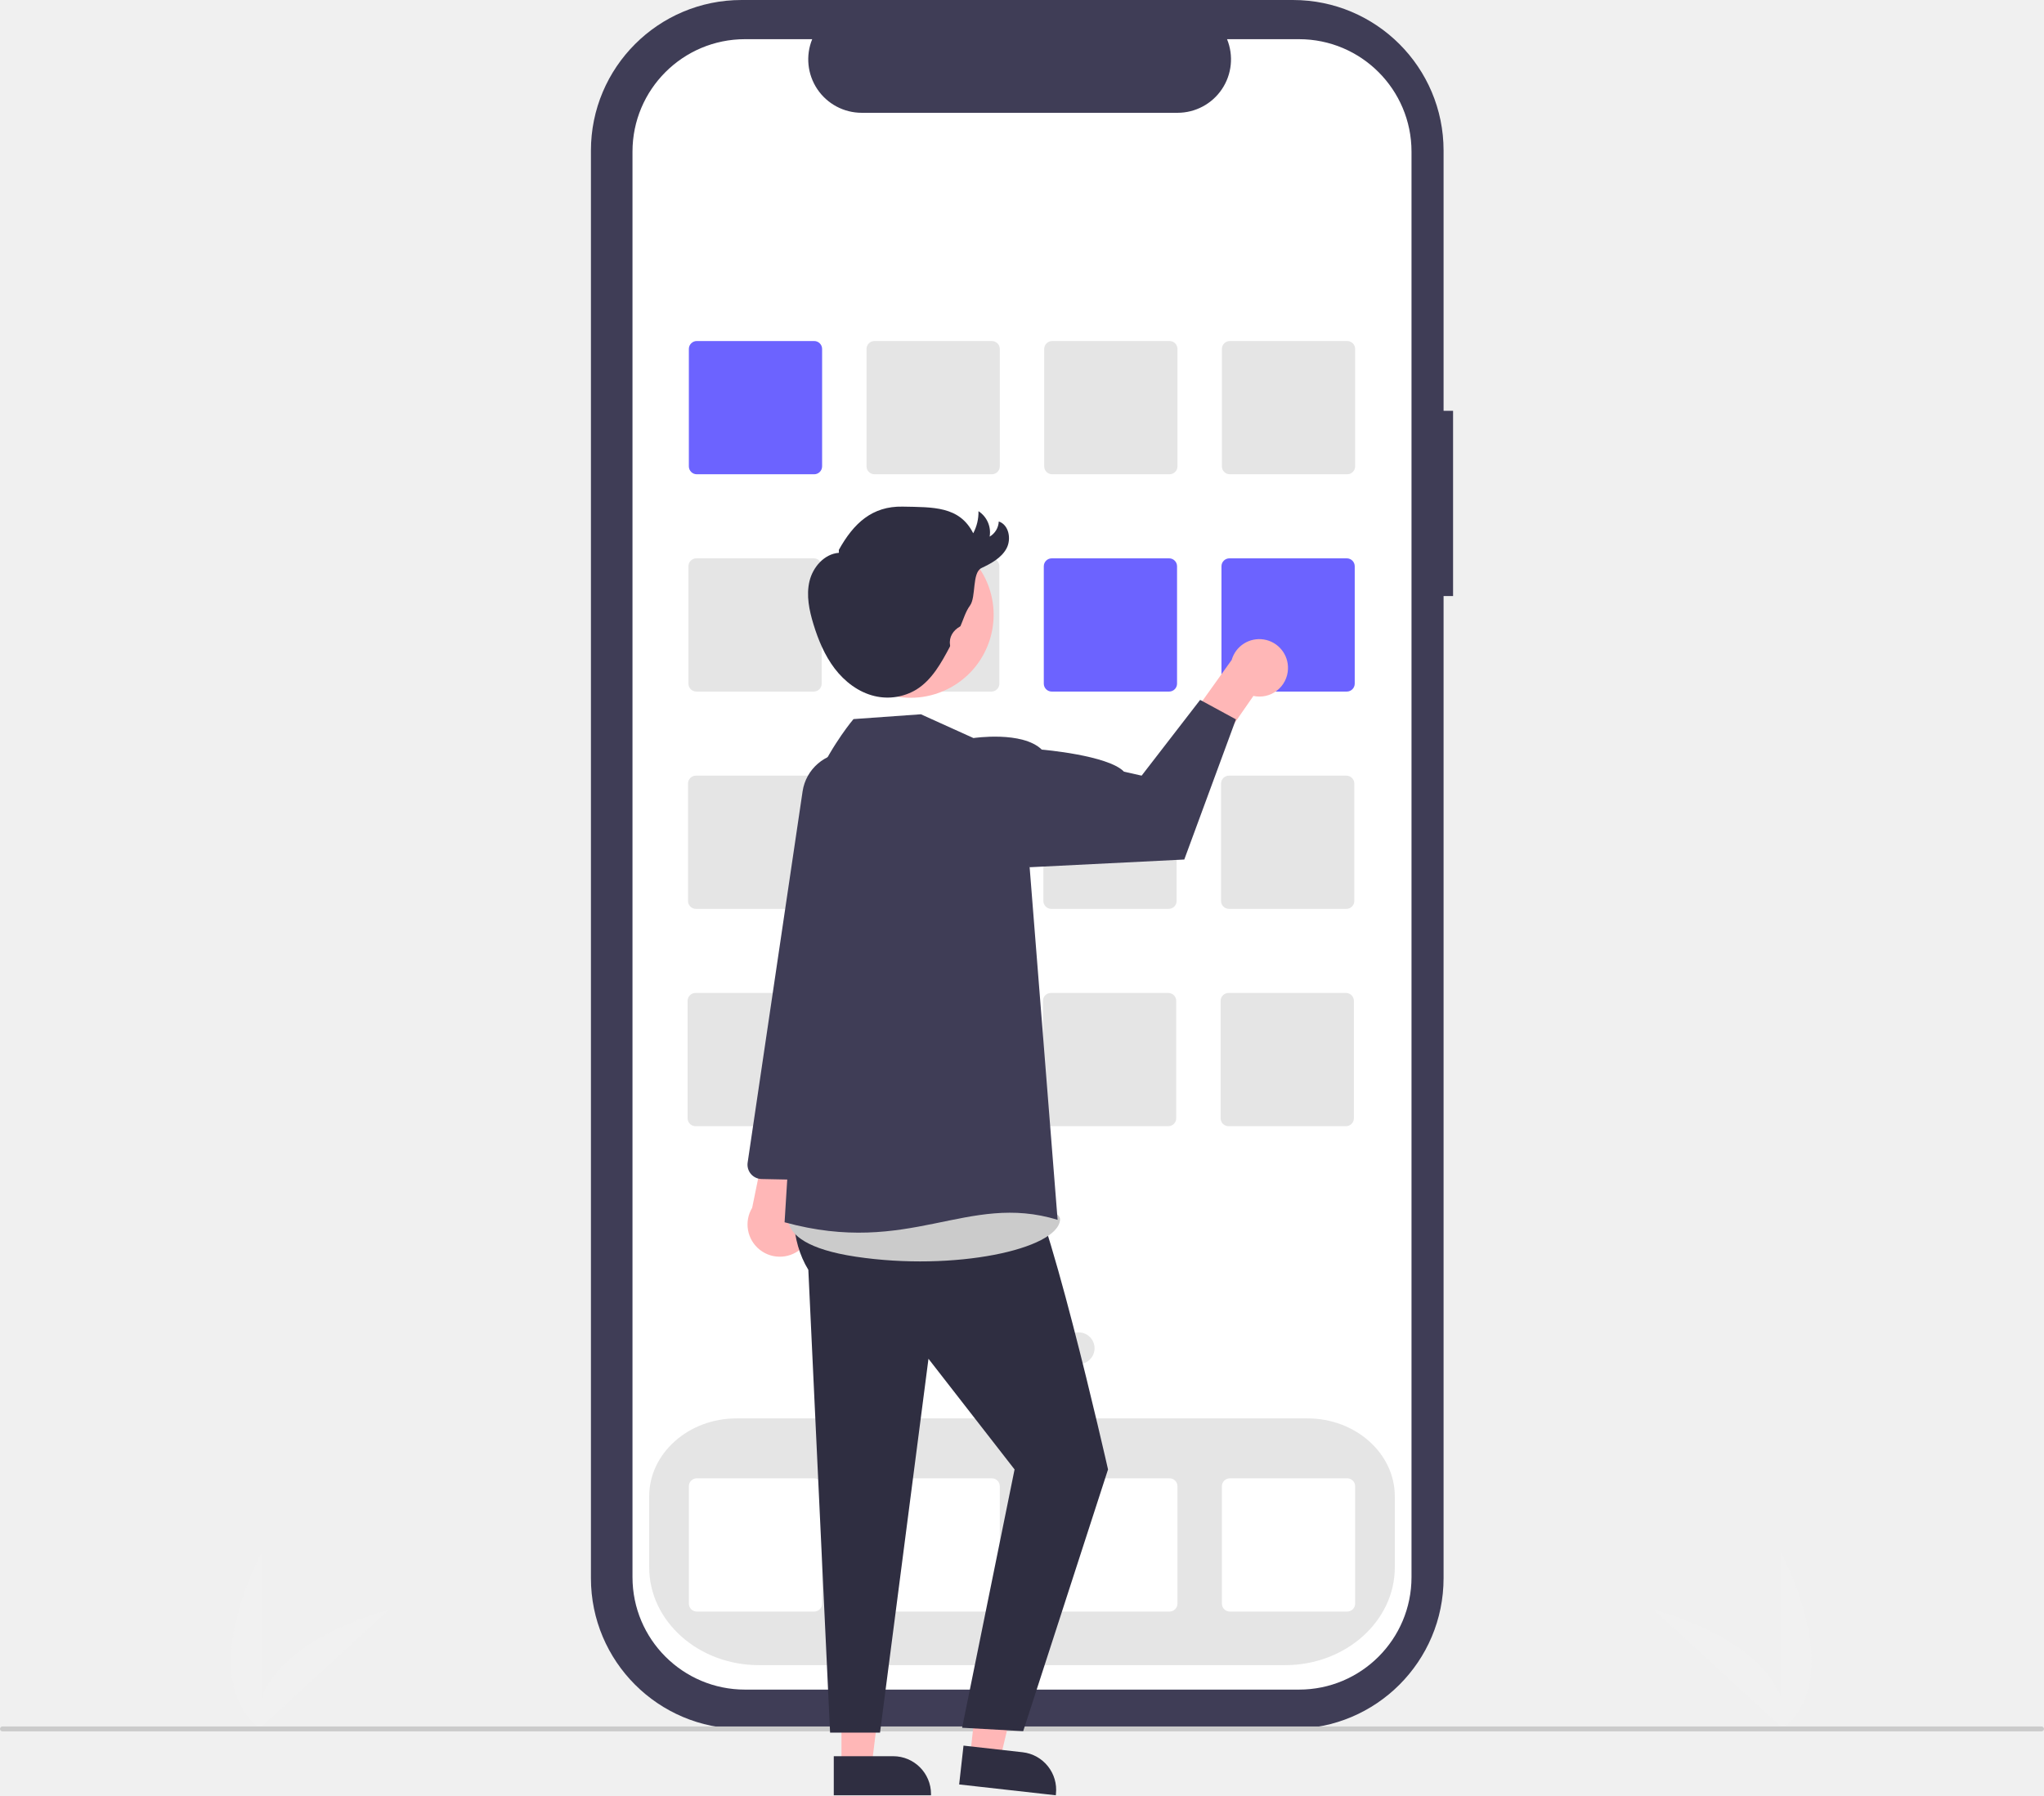
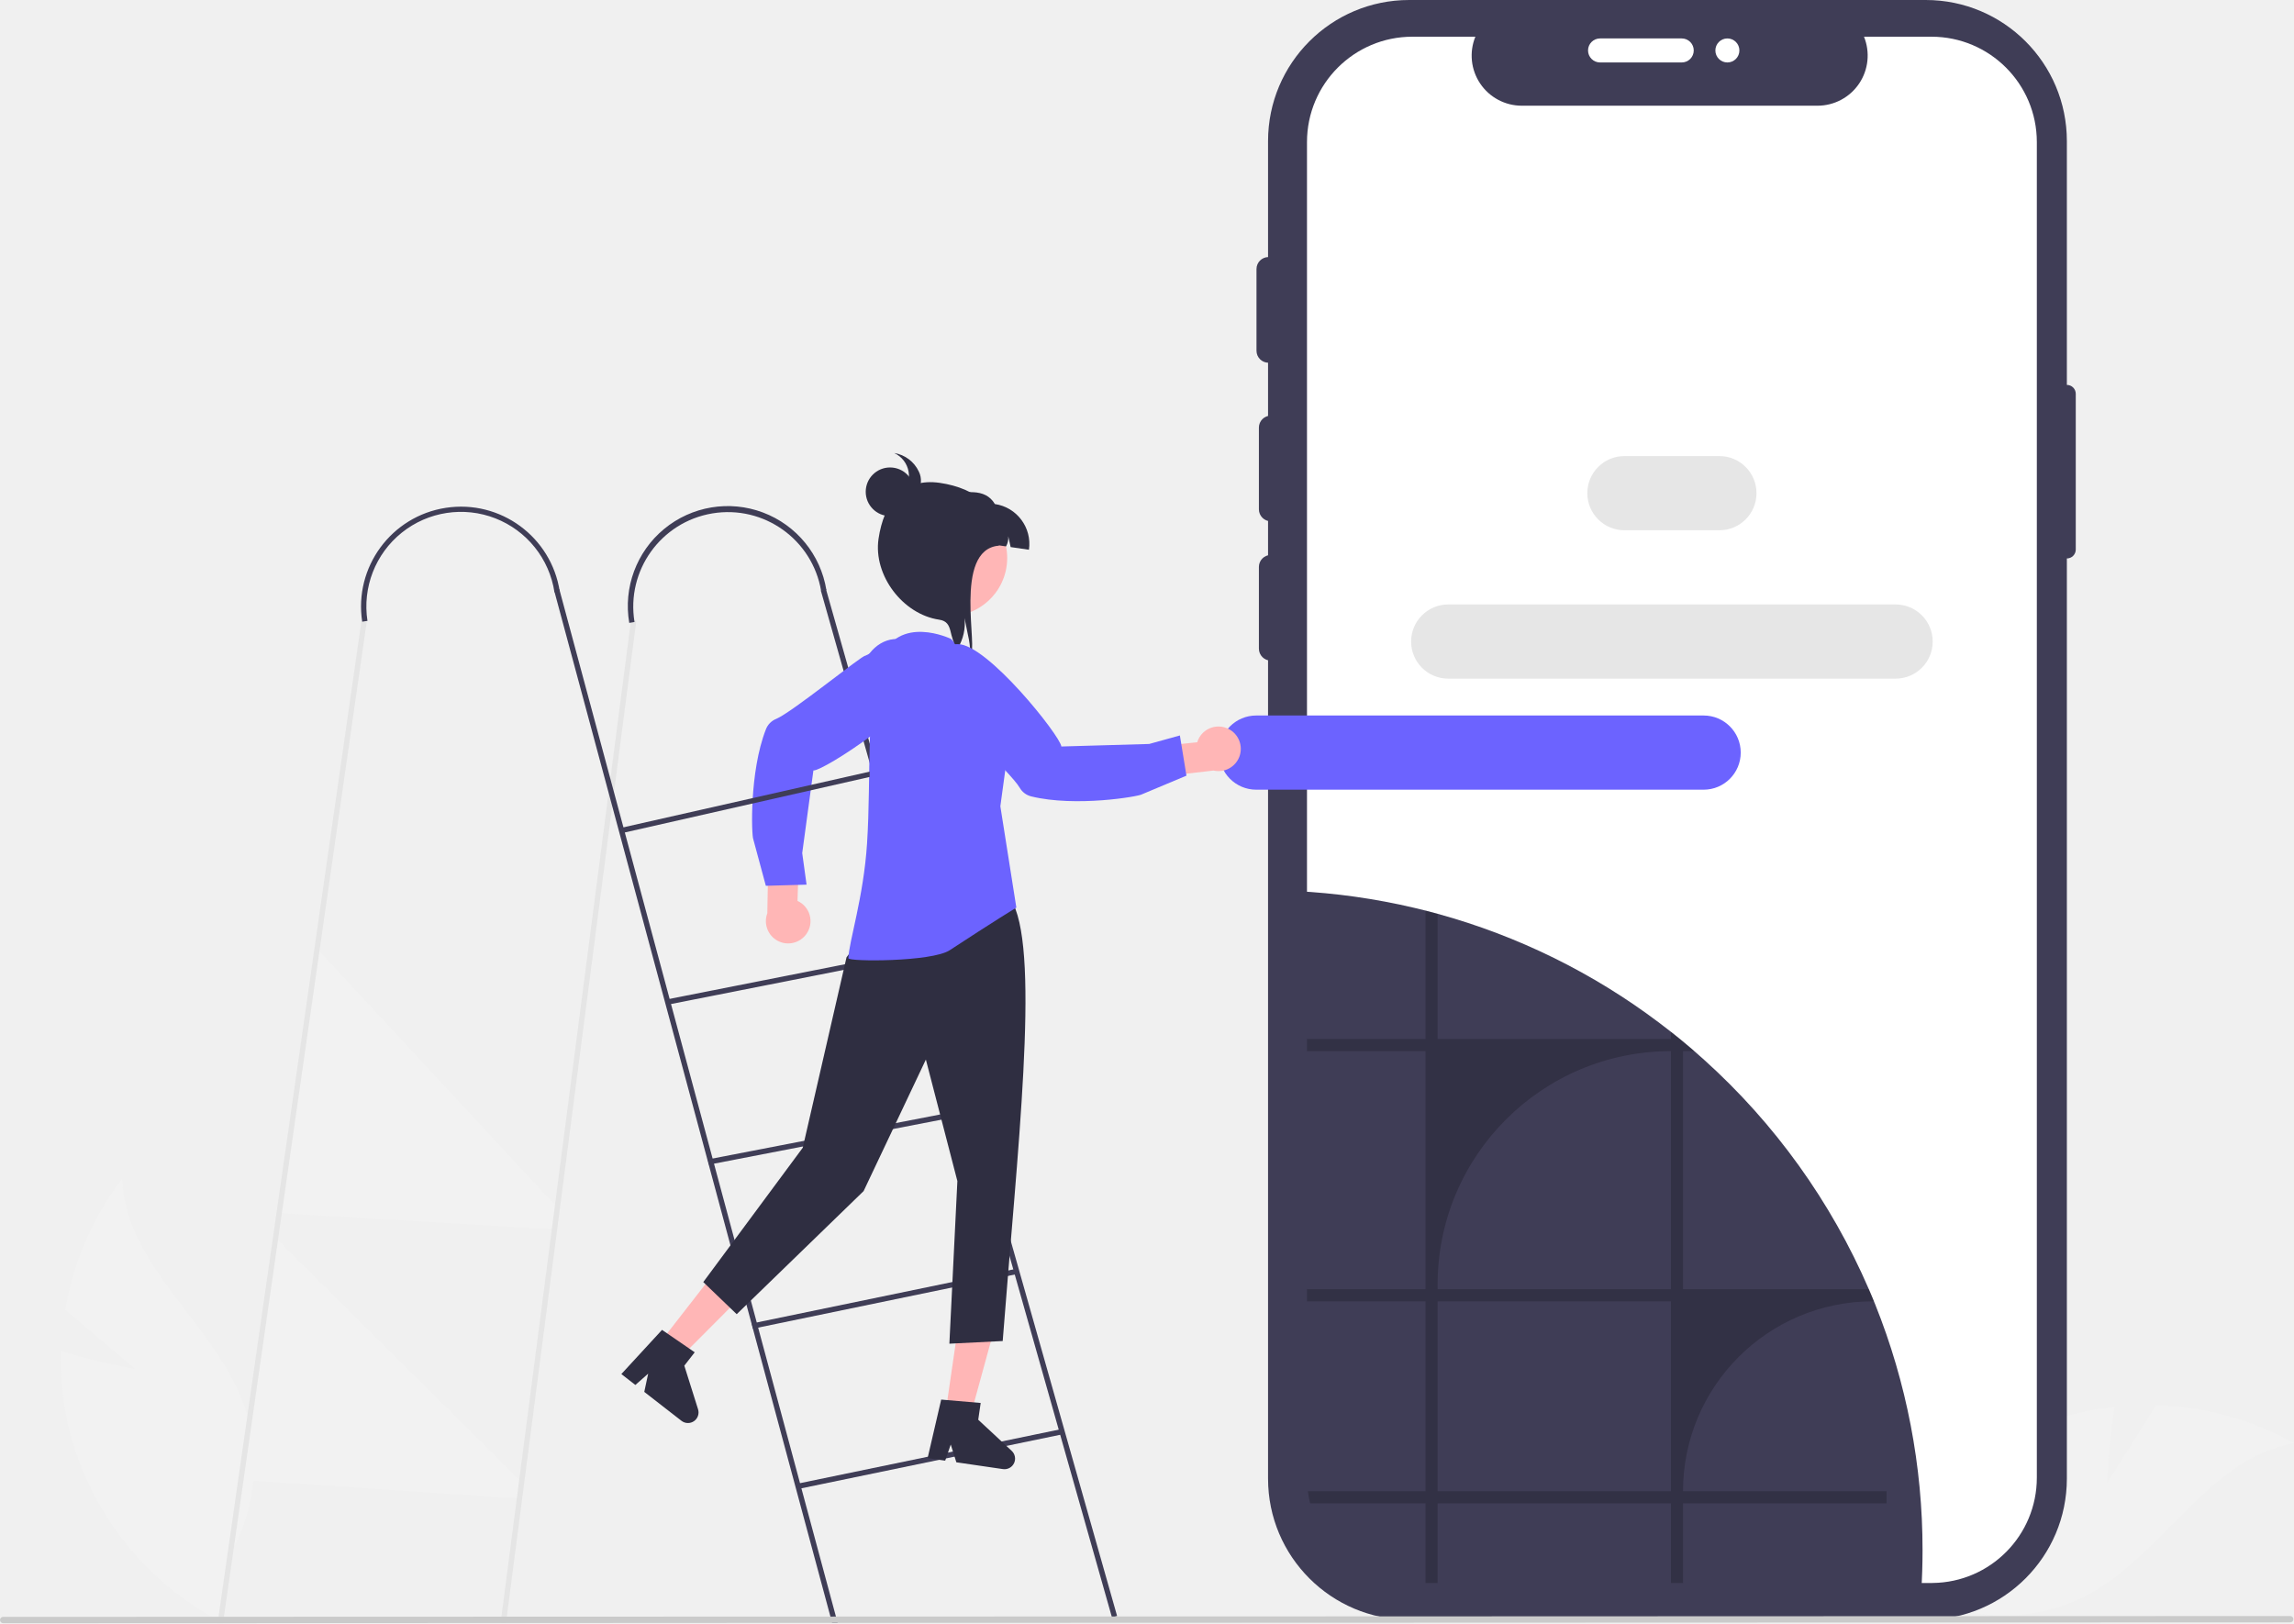
- <svg xmlns="http://www.w3.org/2000/svg" id="ade8c9af-8376-4472-9bc3-28567412a130" data-name="Layer 1" width="831" height="729.989" viewBox="0 0 831 729.989">
-   <path d="M908.476,788.577v-72.34S936.668,767.523,908.476,788.577Z" transform="translate(-184.5 -85.00533)" fill="#f1f1f1" />
-   <path d="M910.218,788.564,856.928,739.643S913.773,753.558,910.218,788.564Z" transform="translate(-184.5 -85.00533)" fill="#f1f1f1" />
-   <path d="M290.959,788.577v-72.34S262.767,767.523,290.959,788.577Z" transform="translate(-184.5 -85.00533)" fill="#f1f1f1" />
-   <path d="M289.218,788.564l53.29-48.921S285.662,753.558,289.218,788.564Z" transform="translate(-184.5 -85.00533)" fill="#f1f1f1" />
-   <path d="M775.256,252.054h-3.862V146.245a61.239,61.239,0,0,0-61.239-61.239H485.984a61.239,61.239,0,0,0-61.239,61.239V726.72a61.239,61.239,0,0,0,61.239,61.239H710.154a61.239,61.239,0,0,0,61.239-61.239V327.37h3.862Z" transform="translate(-184.5 -85.00533)" fill="#3f3d56" />
-   <path d="M712.625,100.938H683.363a21.728,21.728,0,0,1-20.117,29.933H534.822a21.728,21.728,0,0,1-20.117-29.934H487.375a45.733,45.733,0,0,0-45.733,45.733V726.294a45.733,45.733,0,0,0,45.733,45.733H712.625a45.733,45.733,0,0,0,45.733-45.733h0V146.67A45.733,45.733,0,0,0,712.625,100.938Z" transform="translate(-184.5 -85.00533)" fill="#fff" />
-   <path d="M706.983,762.075H493.017c-24.585,0-44.587-17.853-44.587-39.796V693.469c0-17.49,15.929-31.719,35.508-31.719H716.061c19.579,0,35.508,14.229,35.508,31.719v28.811C751.569,744.223,731.568,762.075,706.983,762.075Z" transform="translate(-184.5 -85.00533)" fill="#e5e5e5" />
-   <path d="M515.509,277.85H467.782a3.229,3.229,0,0,1-3.225-3.225V226.898a3.229,3.229,0,0,1,3.225-3.225h47.728a3.229,3.229,0,0,1,3.225,3.225v47.728A3.229,3.229,0,0,1,515.509,277.85Z" transform="translate(-184.5 -85.00533)" fill="#6c63ff" />
-   <path d="M587.746,277.85h-47.727a3.229,3.229,0,0,1-3.225-3.225V226.898a3.229,3.229,0,0,1,3.225-3.225h47.727a3.229,3.229,0,0,1,3.225,3.225v47.728A3.229,3.229,0,0,1,587.746,277.85Z" transform="translate(-184.5 -85.00533)" fill="#e5e5e5" />
-   <path d="M659.982,277.85h-47.727a3.229,3.229,0,0,1-3.225-3.225V226.898a3.229,3.229,0,0,1,3.225-3.225h47.727a3.229,3.229,0,0,1,3.225,3.225v47.728A3.229,3.229,0,0,1,659.982,277.85Z" transform="translate(-184.5 -85.00533)" fill="#e5e5e5" />
-   <path d="M732.218,277.85H684.491a3.229,3.229,0,0,1-3.225-3.225V226.898a3.229,3.229,0,0,1,3.225-3.225h47.728a3.229,3.229,0,0,1,3.225,3.225v47.728A3.229,3.229,0,0,1,732.218,277.85Z" transform="translate(-184.5 -85.00533)" fill="#e5e5e5" />
-   <path d="M515.339,366.211h-47.727a3.229,3.229,0,0,1-3.225-3.225v-47.727a3.229,3.229,0,0,1,3.225-3.225h47.727a3.229,3.229,0,0,1,3.225,3.225v47.727A3.229,3.229,0,0,1,515.339,366.211Z" transform="translate(-184.5 -85.00533)" fill="#e5e5e5" />
-   <path d="M587.575,366.211h-47.727a3.229,3.229,0,0,1-3.225-3.225v-47.727a3.229,3.229,0,0,1,3.225-3.225h47.727a3.229,3.229,0,0,1,3.225,3.225v47.727A3.229,3.229,0,0,1,587.575,366.211Z" transform="translate(-184.5 -85.00533)" fill="#e5e5e5" />
-   <path d="M659.811,366.211H612.084a3.229,3.229,0,0,1-3.225-3.225v-47.727a3.229,3.229,0,0,1,3.225-3.225h47.728a3.229,3.229,0,0,1,3.225,3.225v47.727A3.229,3.229,0,0,1,659.811,366.211Z" transform="translate(-184.5 -85.00533)" fill="#6c63ff" />
-   <path d="M732.047,366.211h-47.727a3.229,3.229,0,0,1-3.225-3.225v-47.727a3.229,3.229,0,0,1,3.225-3.225h47.727a3.229,3.229,0,0,1,3.225,3.225v47.727A3.229,3.229,0,0,1,732.047,366.211Z" transform="translate(-184.5 -85.00533)" fill="#6c63ff" />
-   <path d="M515.168,454.571H467.44a3.229,3.229,0,0,1-3.225-3.225v-47.727a3.229,3.229,0,0,1,3.225-3.225H515.168a3.229,3.229,0,0,1,3.225,3.225v47.727A3.229,3.229,0,0,1,515.168,454.571Z" transform="translate(-184.5 -85.00533)" fill="#e5e5e5" />
-   <path d="M587.404,454.571H539.677a3.229,3.229,0,0,1-3.225-3.225v-47.727a3.229,3.229,0,0,1,3.225-3.225h47.728a3.229,3.229,0,0,1,3.225,3.225v47.727A3.229,3.229,0,0,1,587.404,454.571Z" transform="translate(-184.5 -85.00533)" fill="#e5e5e5" />
-   <path d="M659.64,454.571H611.913a3.229,3.229,0,0,1-3.225-3.225v-47.727a3.229,3.229,0,0,1,3.225-3.225h47.727a3.229,3.229,0,0,1,3.225,3.225v47.727A3.229,3.229,0,0,1,659.64,454.571Z" transform="translate(-184.5 -85.00533)" fill="#e5e5e5" />
-   <path d="M731.877,454.571h-47.727a3.229,3.229,0,0,1-3.225-3.225v-47.727a3.229,3.229,0,0,1,3.225-3.225h47.727a3.229,3.229,0,0,1,3.225,3.225v47.727A3.229,3.229,0,0,1,731.877,454.571Z" transform="translate(-184.5 -85.00533)" fill="#e5e5e5" />
-   <path d="M514.997,542.931H467.27a3.229,3.229,0,0,1-3.225-3.225v-47.727a3.229,3.229,0,0,1,3.225-3.225H514.997a3.229,3.229,0,0,1,3.225,3.225v47.727A3.229,3.229,0,0,1,514.997,542.931Z" transform="translate(-184.5 -85.00533)" fill="#e5e5e5" />
-   <path d="M587.234,542.931H539.506a3.229,3.229,0,0,1-3.225-3.225v-47.727a3.229,3.229,0,0,1,3.225-3.225h47.727a3.229,3.229,0,0,1,3.225,3.225v47.727A3.229,3.229,0,0,1,587.234,542.931Z" transform="translate(-184.5 -85.00533)" fill="#e5e5e5" />
-   <path d="M659.47,542.931h-47.727a3.229,3.229,0,0,1-3.225-3.225v-47.727a3.229,3.229,0,0,1,3.225-3.225h47.727a3.229,3.229,0,0,1,3.225,3.225v47.727A3.229,3.229,0,0,1,659.47,542.931Z" transform="translate(-184.5 -85.00533)" fill="#e5e5e5" />
-   <path d="M731.706,542.931H683.978a3.229,3.229,0,0,1-3.225-3.225v-47.727a3.229,3.229,0,0,1,3.225-3.225H731.706a3.229,3.229,0,0,1,3.225,3.225v47.727A3.229,3.229,0,0,1,731.706,542.931Z" transform="translate(-184.5 -85.00533)" fill="#e5e5e5" />
-   <path d="M515.509,740.291H467.782a3.229,3.229,0,0,1-3.225-3.225v-47.727a3.229,3.229,0,0,1,3.225-3.225h47.728a3.229,3.229,0,0,1,3.225,3.225v47.727A3.229,3.229,0,0,1,515.509,740.291Z" transform="translate(-184.5 -85.00533)" fill="#fff" />
-   <path d="M587.746,740.291h-47.727a3.229,3.229,0,0,1-3.225-3.225v-47.727a3.229,3.229,0,0,1,3.225-3.225h47.727a3.229,3.229,0,0,1,3.225,3.225v47.727A3.229,3.229,0,0,1,587.746,740.291Z" transform="translate(-184.5 -85.00533)" fill="#fff" />
-   <path d="M659.982,740.291h-47.727a3.229,3.229,0,0,1-3.225-3.225v-47.727a3.229,3.229,0,0,1,3.225-3.225h47.727a3.229,3.229,0,0,1,3.225,3.225v47.727A3.229,3.229,0,0,1,659.982,740.291Z" transform="translate(-184.5 -85.00533)" fill="#fff" />
-   <path d="M732.218,740.291H684.491a3.229,3.229,0,0,1-3.225-3.225v-47.727a3.229,3.229,0,0,1,3.225-3.225h47.728a3.229,3.229,0,0,1,3.225,3.225v47.727A3.229,3.229,0,0,1,732.218,740.291Z" transform="translate(-184.5 -85.00533)" fill="#fff" />
-   <circle cx="392.111" cy="548.221" r="6.45" fill="#e5e5e5" />
-   <circle cx="415.329" cy="548.221" r="6.45" fill="#e5e5e5" />
-   <circle cx="438.548" cy="548.221" r="6.45" fill="#e5e5e5" />
-   <path d="M1014.5,789.005h-829a1,1,0,0,1,0-2h829a1,1,0,0,1,0,2Z" transform="translate(-184.5 -85.00533)" fill="#cbcbcb" />
-   <path d="M510.864,592.107a13.049,13.049,0,0,0-1.76-19.932l12.596-44.629-22.964,7.303-8.44,41.261A13.12,13.12,0,0,0,510.864,592.107Z" transform="translate(-184.5 -85.00533)" fill="#ffb7b7" />
-   <path d="M517.394,564.752a5.969,5.969,0,0,1-1.245.105l-22.03-.441a5.839,5.839,0,0,1-5.659-6.693L510.807,406.732a18.512,18.512,0,0,1,18.257-15.717h0a18.413,18.413,0,0,1,17.83,22.825l-15.84,64.157L522.071,559.658A5.806,5.806,0,0,1,517.394,564.752Z" transform="translate(-184.5 -85.00533)" fill="#3f3d56" />
-   <polygon points="342.105 718.105 354.365 718.105 360.198 670.817 342.103 670.818 342.105 718.105" fill="#ffb7b7" />
-   <path d="M523.478,799.108l24.144-.001h.001a15.387,15.387,0,0,1,15.386,15.386v.5l-39.531.001Z" transform="translate(-184.5 -85.00533)" fill="#2f2e41" />
-   <polygon points="394.382 714.123 406.565 715.489 417.632 669.146 399.65 667.13 394.382 714.123" fill="#ffb7b7" />
-   <path d="M576.22,794.802l23.994,2.69.001 0a15.387,15.387,0,0,1,13.576,17.005l-.056.497-39.285-4.405Z" transform="translate(-184.5 -85.00533)" fill="#2f2e41" />
-   <path d="M515.099,539.96s-16.808,37.209-1.965,61.377l8.843,188.168h20.303l19.697-152,35,45L575.653,787.533l24.832,1.394L634.976,682.505S608.478,565.157,599.727,562.331l-5.751-26.826Z" transform="translate(-184.5 -85.00533)" fill="#2f2e41" />
-   <path d="M507.618,572.627s-15.142,17.378,24.858,23.378,82-3,83-15S507.618,572.627,507.618,572.627Z" transform="translate(-184.5 -85.00533)" fill="#cbcbcb" />
-   <path d="M708.135,357.058a11.611,11.611,0,0,1-14.059,10.925l-15.12,21.804-15.491-5.957,21.785-30.492a11.674,11.674,0,0,1,22.885,3.719Z" transform="translate(-184.5 -85.00533)" fill="#ffb7b7" />
-   <path d="M580.264,385.112l-21.377-9.671L531.497,377.399s-33.02,38.606-20.02,75.606l-8,129c51,14,74.183-12.258,111-1L603.104,437.636Z" transform="translate(-184.5 -85.00533)" fill="#3f3d56" />
-   <path d="M565.976,394.505l14.287-9.393s19.846-3,27.78,4.697c0,0,26.927,2.254,33.43,8.975l7.16,1.614,23.787-30.802,14.556,7.909-21,57-62.872,3.131Z" transform="translate(-184.5 -85.00533)" fill="#3f3d56" />
-   <circle cx="554.72" cy="334.983" r="33.745" transform="translate(-277.1994 222.1221) rotate(-28.66318)" fill="#ffb7b7" />
-   <path d="M525.533,308.601c6.023-10.834,13.55-17.848,25.943-17.595s23.113-.237,28.689,10.834a18.207,18.207,0,0,0,2.143-8.979,10.283,10.283,0,0,1,4.539,10.345,7.51,7.51,0,0,0,3.708-6.165c4.136,1.376,5.212,7.205,3.119,11.029s-6.197,6.035-10.135,7.904-2.12,11.755-4.691,15.275c-1.795,2.456-2.615,5.467-3.825,8.258a.541.541,0,0,1-.245.256c-2.773,1.546-4.523,4.309-4.033,7.445a1.213,1.213,0,0,1-.039.71c-3.51,6.613-7.299,13.532-13.662,17.478a22.654,22.654,0,0,1-17.019,2.631c-6.504-1.555-12.126-5.867-16.18-11.184s-6.662-11.602-8.622-17.996c-1.738-5.671-3.002-11.735-1.624-17.505s6.047-11.112,11.962-11.558" transform="translate(-184.5 -85.00533)" fill="#2f2e41" />
+ <svg xmlns="http://www.w3.org/2000/svg" data-name="Layer 1" width="860.367" height="608.84" viewBox="0 0 860.367 608.84">
+   <path d="M220.669,659.181,194.292,636.859a111.491,111.491,0,0,1,21.38-49.199c.886,32.249,33.942,53.847,45.317,84.037a67.062,67.062,0,0,1-5.547,57.862l-2.654,24.363a112.375,112.375,0,0,1-57.574-74.421,108.549,108.549,0,0,1-2.47-27.119C206.251,656.492,220.669,659.181,220.669,659.181Z" transform="translate(-169.8167 -145.58)" fill="#f2f2f2" />
+   <path d="M960.061,701.877,978.481,672.641a111.491,111.491,0,0,1,51.702,14.301c-31.809,5.381-48.58,41.129-76.885,56.608a67.062,67.062,0,0,1-58.07,2.588l-24.495.775a112.375,112.375,0,0,1,65.652-67.402,108.549,108.549,0,0,1,26.509-6.232C960.711,687.225,960.061,701.877,960.061,701.877Z" transform="translate(-169.8167 -145.58)" fill="#f2f2f2" />
+   <polygon points="207.198 460.992 105.065 455 119.065 356 209.065 453 207.198 460.992" fill="#f2f2f2" />
+   <polygon points="194.198 561.992 90.198 554.992 104.065 465 194.667 555.008 194.198 561.992" fill="#f2f2f2" />
+   <path d="M944.996,289.953h0V198.507A52.927,52.927,0,0,0,892.069,145.58H698.327a52.927,52.927,0,0,0-52.927,52.927V700.189a52.927,52.927,0,0,0,52.927,52.927H892.069A52.927,52.927,0,0,0,944.996,700.19V355.046h0a3.338,3.338,0,0,0,3.338-3.338v-58.417A3.338,3.338,0,0,0,944.996,289.953Z" transform="translate(-169.8167 -145.58)" fill="#3f3d56" />
+   <path d="M933.732,198.87V699.828A39.5,39.5,0,0,1,894.644,739.331a3.47,3.47,0,0,1-.433.018H699.526a39.525,39.525,0,0,1-39.521-39.521V198.87a39.525,39.525,0,0,1,39.521-39.521h23.626A18.792,18.792,0,0,0,740.543,185.228h110.994a18.805,18.805,0,0,0,17.373-25.879h25.302A39.525,39.525,0,0,1,933.732,198.87Z" transform="translate(-169.8167 -145.58)" fill="#fff" />
+   <path d="M890.869,727.12q0,7.785-.49,15.44a3.022,3.022,0,0,1-.43.02h-194.68a39.534,39.534,0,0,1-38.34-29.9,37.339,37.339,0,0,1-.85-4.53,38.852,38.852,0,0,1-.33-5.09V479.81a247.294,247.294,0,0,1,44.46,6.28c1.43.33,2.85.68,4.26,1.04.09.02.18.05.27.07,1.43.36,2.85.74,4.26,1.13a246.328,246.328,0,0,1,83.25,40.99c1.43,1.07,2.85,2.17,4.26,3.28l.27.21q3.54,2.79,6.97,5.72c.51.43,1.02.87,1.52,1.32,1.23,1.06,2.46,2.14,3.66,3.23a248.139,248.139,0,0,1,61.8,86.06c.47,1.07.92,2.15,1.37,3.23q.27.66.54,1.32c.17.4.33.8.49,1.2A247.055,247.055,0,0,1,890.869,727.12Z" transform="translate(-169.8167 -145.58)" fill="#3f3d56" />
+   <path d="M646.471,341.112a4.511,4.511,0,0,1-4.505-4.505V305.97a4.505,4.505,0,1,1,9.011,0v30.636A4.511,4.511,0,0,1,646.471,341.112Z" transform="translate(-169.8167 -145.58)" fill="#3f3d56" />
+   <path d="M645.57,281.641a4.511,4.511,0,0,1-4.505-4.505V246.5a4.505,4.505,0,0,1,9.011,0v30.636A4.511,4.511,0,0,1,645.57,281.641Z" transform="translate(-169.8167 -145.58)" fill="#3f3d56" />
+   <path d="M765.412,164.502a4.511,4.511,0,0,1,4.505-4.505h30.636a4.505,4.505,0,1,1,0,9.011H769.918A4.511,4.511,0,0,1,765.412,164.502Z" transform="translate(-169.8167 -145.58)" fill="#fff" />
+   <path d="M646.471,393.374a4.511,4.511,0,0,1-4.505-4.505V358.232a4.505,4.505,0,1,1,9.011,0V388.869A4.511,4.511,0,0,1,646.471,393.374Z" transform="translate(-169.8167 -145.58)" fill="#3f3d56" />
+   <circle cx="647.858" cy="18.922" r="4.505" fill="#fff" />
+   <path d="M801.039,704.92a71.221,71.221,0,0,1,71.23-71.23h.37q-.27-.66-.54-1.32c-.45-1.08-.9-2.16-1.37-3.23h-69.69V539.85h4.23c-.5-.45-1.01-.89-1.52-1.32q-3.435-2.925-6.97-5.72l-.27-.21v2.7h-87.51V488.33c-1.41-.39-2.83-.77-4.26-1.13-.09-.02-.18-.05-.27-.07V535.3h-44.46v4.55h44.46v89.29h-44.46v4.55h44.46v71.23H660.339a37.34,37.34,0,0,0,.85,4.53h43.28v29.9h4.53v-29.9h87.51v29.9h4.53v-29.9h76.35v-4.53Zm-4.53,0h-87.51V633.69h87.51Zm0-75.78h-87.51v-1.78a87.511,87.511,0,0,1,87.51-87.51Z" transform="translate(-169.8167 -145.58)" opacity="0.2" />
+   <polygon points="238.653 232.79 190.083 606.41 189.773 608.79 187.753 608.79 188.063 606.41 236.673 232.53 238.653 232.79" fill="#e5e5e5" />
+   <polygon points="137.533 233.26 83.973 606.45 83.633 608.83 81.613 608.83 81.953 606.45 135.553 232.98 137.533 233.26" fill="#e5e5e5" />
+   <polygon points="314.173 608.74 312.093 608.75 311.453 606.37 207.843 221.52 209.773 221 313.523 606.37 314.173 608.74" fill="#3f3d56" />
+   <rect x="532.233" y="359.249" width="2" height="400.329" transform="translate(-302.1752 21.06253) rotate(-15.82738)" fill="#3f3d56" />
+   <rect x="468.094" y="691.82" width="101.103" height="2" transform="translate(-299.42 -26.14147) rotate(-11.68842)" fill="#3f3d56" />
+   <rect x="450.928" y="631.74" width="101.103" height="2" transform="translate(-287.6044 -30.86485) rotate(-11.68842)" fill="#3f3d56" />
+   <rect x="434.589" y="570.933" width="100.141" height="1.999" transform="translate(-269.6586 -43.0725) rotate(-10.95318)" fill="#3f3d56" />
+   <rect x="419.549" y="510.853" width="98.035" height="2" transform="translate(-260.1562 -45.03237) rotate(-11.17824)" fill="#3f3d56" />
+   <path d="M305.659,378.771a37.476,37.476,0,1,1,74.09-11.341l-1.977.303a35.477,35.477,0,1,0-70.137,10.736Z" transform="translate(-169.8167 -145.58)" fill="#3f3d56" />
+   <path d="M405.82,379.218a37.477,37.477,0,1,1,73.935-12.312l-1.973.328a35.477,35.477,0,0,0-69.99,11.655Z" transform="translate(-169.8167 -145.58)" fill="#3f3d56" />
+   <polygon points="339.339 315.25 320.12 362.005 382.739 361.551 376.371 315.146 339.339 315.25" fill="#ffb6b6" />
+   <polygon points="354.63 529.884 363.918 531.239 373.562 496.059 359.854 494.06 354.63 529.884" fill="#ffb6b6" />
+   <path d="M522.812,670.547l14.81,1.265-.918,6.291,12.552,11.677a3.971,3.971,0,0,1-3.278,6.837l-17.48-2.55-2.105-6.662-2.084,6.051-6.591-.961Z" transform="translate(-169.8167 -145.58)" fill="#2f2e41" />
+   <polygon points="247.292 503.901 254.702 509.663 280.452 483.824 269.516 475.321 247.292 503.901" fill="#ffb6b6" />
+   <path d="M418.114,644.397l12.257,8.409-3.902,5.018,5.155,16.35a3.971,3.971,0,0,1-6.225,4.329l-13.945-10.844,1.457-6.833-4.799,4.234-5.258-4.089Z" transform="translate(-169.8167 -145.58)" fill="#2f2e41" />
+   <path d="M493.473,496.491l-6.167,8.169-16.415,71.419L433.579,626.471l12.542,12.043,47.59-46.169,23.355-49.329,11.816,45.564-3,61,20-1c5.42-70.791,13.9-143.629,3.912-164.084l0,0a64.225,64.225,0,0,1-48.374,15.531Z" transform="translate(-169.8167 -145.58)" fill="#2f2e41" />
+   <path d="M526.484,385.22l15.778,17.253a24.655,24.655,0,0,1,6.279,13.653l0,0a24.655,24.655,0,0,1-.14,6.954L545,448l6,38s-8.551,5.216-25,16c-6.713,4.401-38.038,4.33-38,3,.178-6.162,5.689-22.769,7-43,1.618-24.971-.504-54.775,5-69C506.719,375.634,526.484,385.22,526.484,385.22Z" transform="translate(-169.8167 -145.58)" fill="#6c63ff" />
+   <path d="M472.338,495.781a8.313,8.313,0,0,0-3.417-12.28l.617-18.986-11.446-3.189-.495,26.824a8.358,8.358,0,0,0,14.741,7.631Z" transform="translate(-169.8167 -145.58)" fill="#ffb6b6" />
+   <path d="M457.07,419.139a6.839,6.839,0,0,1,3.863-3.916c6.092-2.559,32.43-24.082,33.401-23.678l8.362-4.127c.308.003,8.545.198,12.586,4.78a8.877,8.877,0,0,1,2.078,7.125c-1.183,10.912-38.521,35.422-42.478,35.257l-4.192,30.982,1.631,11.836-15.27.434-4.705-17.427C451.671,459.133,450.818,435.06,457.07,419.139Z" transform="translate(-169.8167 -145.58)" fill="#6c63ff" />
+   <ellipse cx="505.423" cy="400.713" rx="15.5" ry="13" transform="translate(-133.8678 697.4198) rotate(-81.70033)" fill="#6c63ff" />
+   <polygon points="233.692 312.393 233.305 310.431 326.183 289.42 326.183 291.42 233.692 312.393" fill="#3f3d56" />
+   <rect x="595.328" y="171.07" width="63.447" height="27.826" rx="13.913" fill="#e6e6e6" />
+   <rect x="529.241" y="226.722" width="195.621" height="27.826" rx="13.913" fill="#e6e6e6" />
+   <rect x="457.241" y="268.374" width="195.621" height="27.826" rx="13.913" fill="#6c63ff" />
+   <path d="M1029.947,752.92a1.186,1.186,0,0,1-1.19,1.19l-592.69.21-2.08.01-122.32.04h-2.02l-104.12.04h-2.02l-32.5.01a1.19,1.19,0,0,1,0-2.38l32.84-.01h2.02l104.09-.04h2.02l121.37-.04h2.07l103.42-.04h1.36l488.56-.18A1.186,1.186,0,0,1,1029.947,752.92Z" transform="translate(-169.8167 -145.58)" fill="#cacaca" />
+   <path d="M543.18,367.991a21.845,21.845,0,1,1,3.785-18.255c.063.262.116.522.167.792A21.815,21.815,0,0,1,543.18,367.991Z" transform="translate(-169.8167 -145.58)" fill="#ffb6b6" />
+   <path d="M548.864,350.781c-.551-2.738-.343-1.323-.904-4.053a6.539,6.539,0,0,1-.827,3.8l-25.738-3.755,2.183-14.962c7.976-1.888,15.719-3.356,19.365,2.825a15.121,15.121,0,0,1,12.779,17.144Z" transform="translate(-169.8167 -145.58)" fill="#2f2e41" />
+   <path d="M533.673,391.04c.021-.28.033-.571.034-.854a29.447,29.447,0,0,0-.806-6.181c-.438-2.196-.884-4.404-1.331-6.601a18.152,18.152,0,0,1-2.504,11.277c-3.85-4.018-1.305-9.834-6.985-10.662-13.655-1.992-24.767-16.637-22.774-30.302,1.992-13.656,9.34-23.013,22.995-21.021,13.665,1.993,23.836,9.864,22.111,23.558C527.014,351.758,537.052,390.118,533.673,391.04Z" transform="translate(-169.8167 -145.58)" fill="#2f2e41" />
+   <circle cx="333.812" cy="184.459" r="9.121" fill="#2f2e41" />
+   <path d="M514.448,322.508a12.33,12.33,0,0,0-9.275-7.007,9.442,9.442,0,0,1,2.606,15.456l1.844-1.585a3.097,3.097,0,0,0,3.661.262,4.37,4.37,0,0,0,1.916-3.295A7.585,7.585,0,0,0,514.448,322.508Z" transform="translate(-169.8167 -145.58)" fill="#2f2e41" />
+   <path d="M630.552,418.978a8.313,8.313,0,0,0-11.716,5.02l-18.899,1.915-1.638,11.769,26.651-3.079a8.358,8.358,0,0,0,5.602-15.625Z" transform="translate(-169.8167 -145.58)" fill="#ffb6b6" />
+   <path d="M556.622,444.306a6.839,6.839,0,0,1-4.395-3.308c-3.347-5.697-28.183-28.938-27.911-29.954l-5.203-7.738c-.038-.306-.94-8.496,3.063-13.11a8.877,8.877,0,0,1,6.785-3.008c10.972-.279,38.558,34.447,38.921,38.391l32.939-.948L612.334,421.44l2.461,15.076L598.149,443.498C596.979,444.337,573.233,448.385,556.622,444.306Z" transform="translate(-169.8167 -145.58)" fill="#6c63ff" />
</svg>
